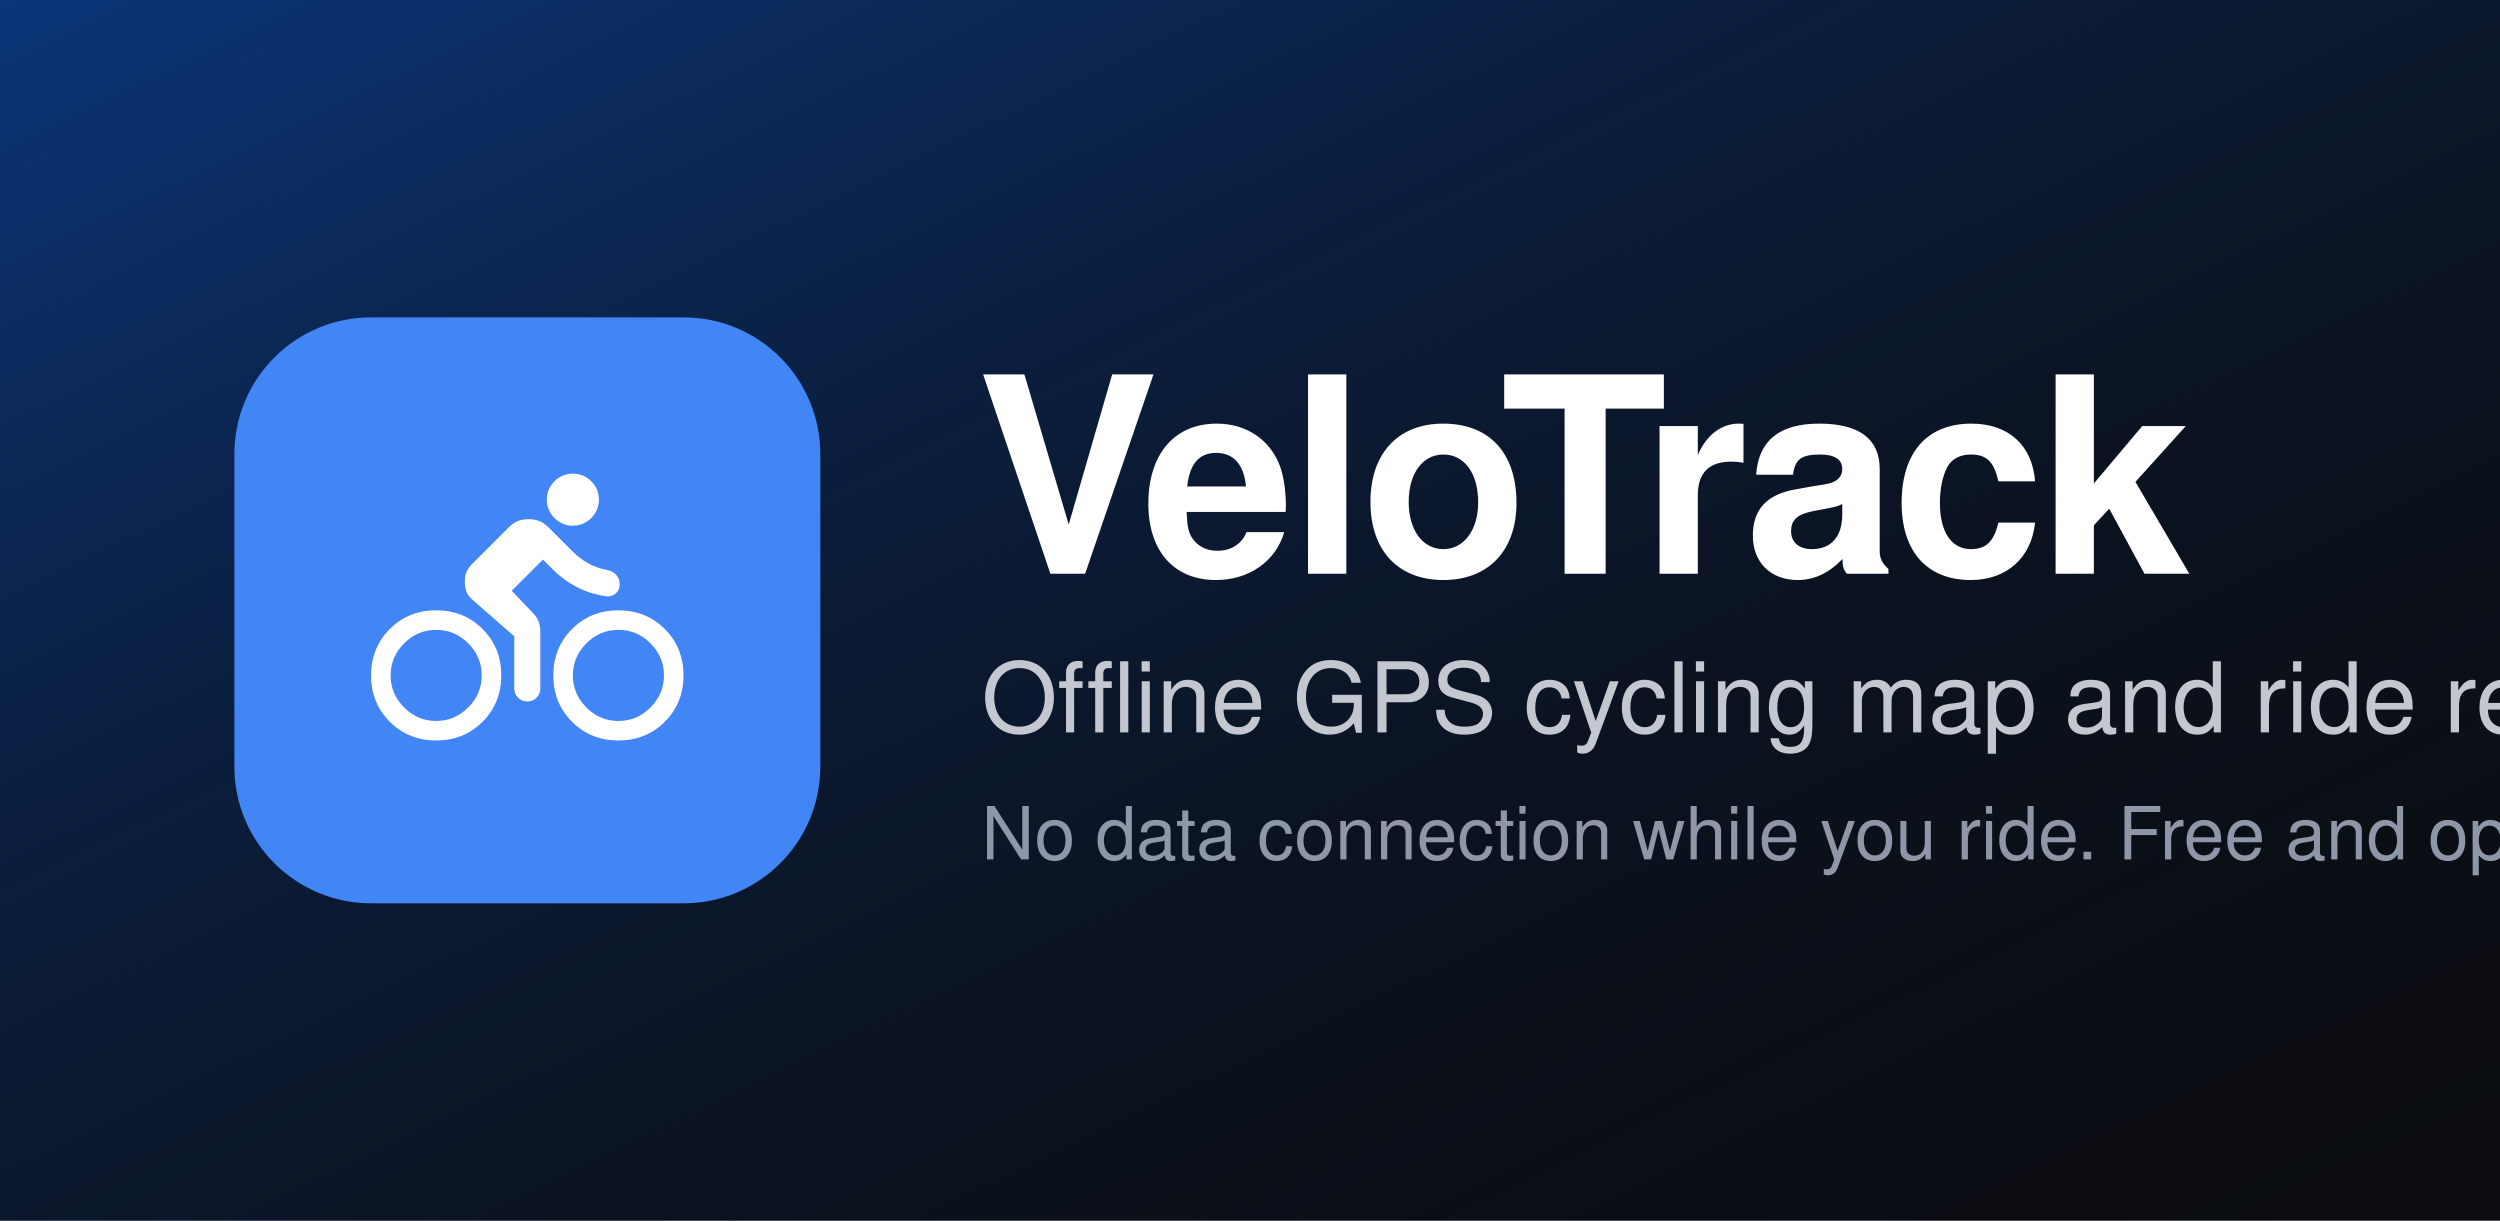
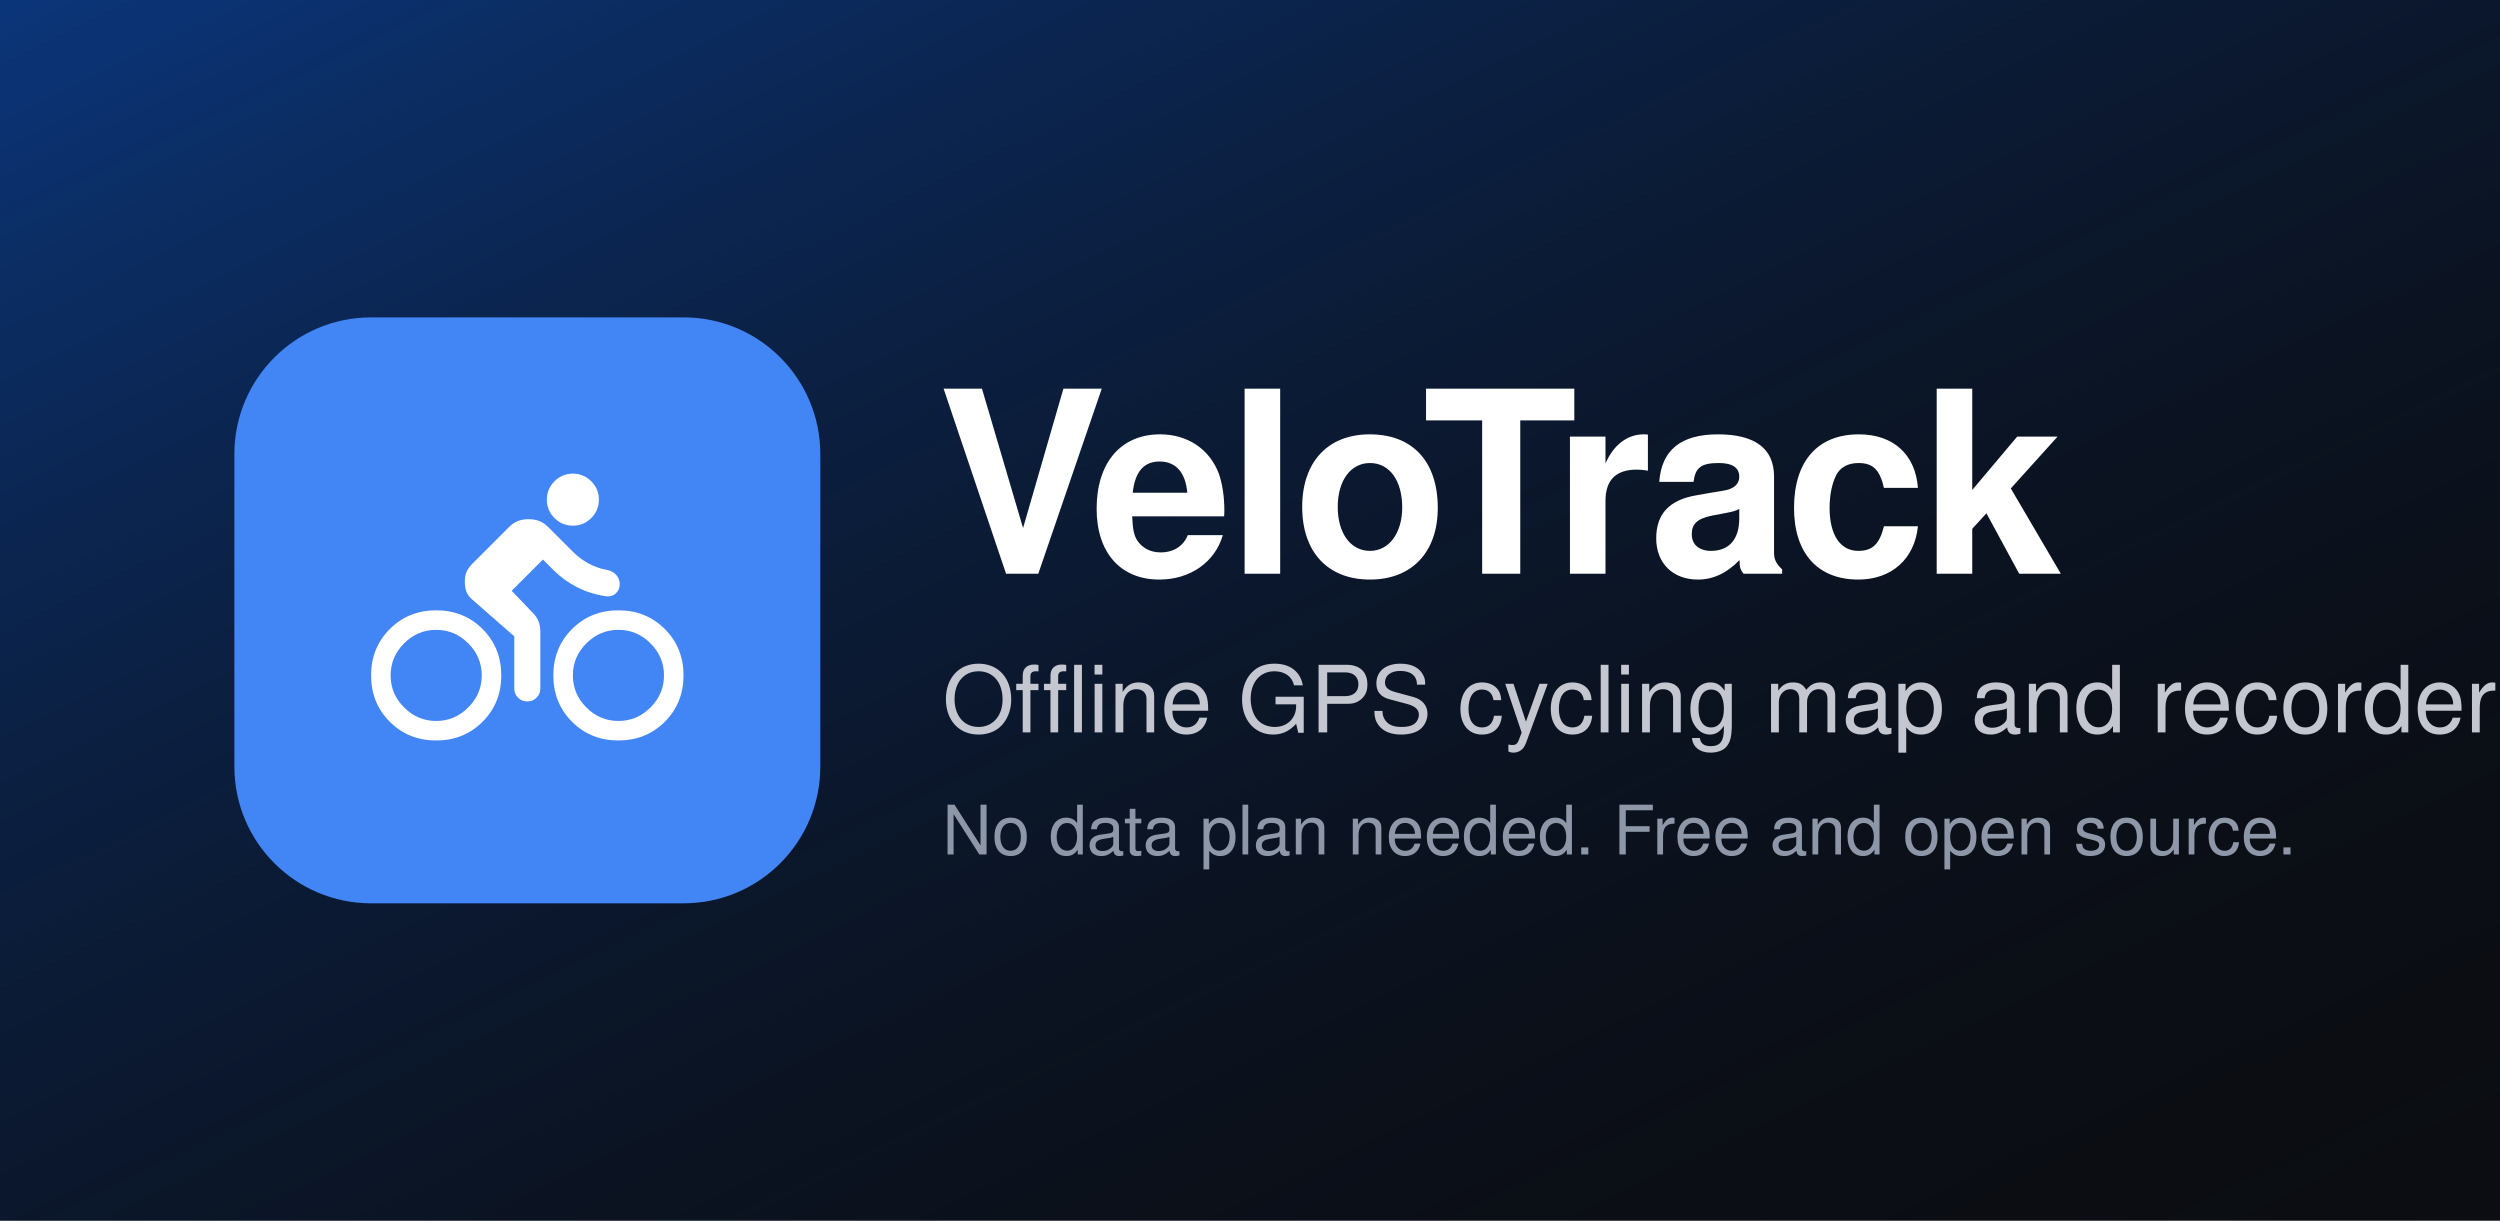
<svg xmlns="http://www.w3.org/2000/svg" width="1024" height="500" viewBox="0 0 1024 500">
  <rect width="1024" height="500" fill="#0B0D12" />
  <rect x="0" y="0" width="1024" height="500" fill="url(#g)" />
  <defs>
    <linearGradient id="g" x1="0" y1="0" x2="1" y2="1">
      <stop offset="0" stop-color="#0B57D0" stop-opacity="0.55" />
      <stop offset="1" stop-color="#0B0D12" stop-opacity="0" />
    </linearGradient>
  </defs>
  <g transform="translate(96 130)">
    <rect width="240" height="240" rx="56" fill="#4285F4" />
    <g transform="translate(56 56) scale(0.1333)">
      <path fill="#FFFFFF" d="M620,220Q587,220 563.5,196.5Q540,173 540,140Q540,107 563.5,83.5Q587,60 620,60Q653,60 676.5,83.5Q700,107 700,140Q700,173 676.5,196.5Q653,220 620,220ZM432,420L498,489Q509,500 514.5,514Q520,528 520,544L520,720Q520,737 508.5,748.5Q497,760 480,760Q463,760 451.5,748.5Q440,737 440,720L440,560L312,448Q298,436 293,423Q288,410 288,392Q288,374 293.5,361.5Q299,349 312,336L424,224Q437,211 451.5,205.5Q466,200 484,200Q502,200 516.5,205.5Q531,211 544,224L620,300Q641,321 667,335.5Q693,350 725,356Q742,359 753,371Q764,383 764,400Q764,417 752,428Q740,439 723,437Q674,430 633,409Q592,388 560,356L528,324L432,420ZM200,480Q285,480 342.5,537.5Q400,595 400,680Q400,765 342.5,822.5Q285,880 200,880Q115,880 57.5,822.5Q0,765 0,680Q0,595 57.5,537.5Q115,480 200,480ZM200,820Q257,820 298.5,778.5Q340,737 340,680Q340,623 298.5,581.5Q257,540 200,540Q143,540 101.5,581.5Q60,623 60,680Q60,737 101.5,778.5Q143,820 200,820ZM760,480Q845,480 902.5,537.5Q960,595 960,680Q960,765 902.5,822.5Q845,880 760,880Q675,880 617.5,822.5Q560,765 560,680Q560,595 617.5,537.5Q675,480 760,480ZM760,820Q817,820 858.5,778.5Q900,737 900,680Q900,623 858.5,581.5Q817,540 760,540Q703,540 661.5,581.5Q620,623 620,680Q620,737 661.5,778.5Q703,820 760,820Z" />
    </g>
  </g>
-   <text x="400" y="235" font-family="Helvetica Neue, Helvetica, Arial, sans-serif" font-weight="700" font-size="112" fill="#FFFFFF" letter-spacing="-2">VeloTrack</text>
-   <text x="402" y="300" font-family="Helvetica Neue, Helvetica, Arial, sans-serif" font-size="40" fill="#C4C7D0">Offline GPS cycling map and ride recorder</text>
-   <text x="402" y="352" font-family="Helvetica Neue, Helvetica, Arial, sans-serif" font-size="30" fill="#8E97A8">No data connection while you ride. Free and open source.</text>
+   <text x="384" y="235" font-family="Helvetica Neue, Helvetica, Arial, sans-serif" font-weight="700" font-size="104" fill="#FFFFFF" letter-spacing="-2">VeloTrack</text>
+   <text x="386" y="300" font-family="Helvetica Neue, Helvetica, Arial, sans-serif" font-size="38" fill="#C4C7D0">Offline GPS cycling map and recorder</text>
+   <text x="386" y="350" font-family="Helvetica Neue, Helvetica, Arial, sans-serif" font-size="28" fill="#8E97A8">No data plan needed. Free and open source.</text>
</svg>
